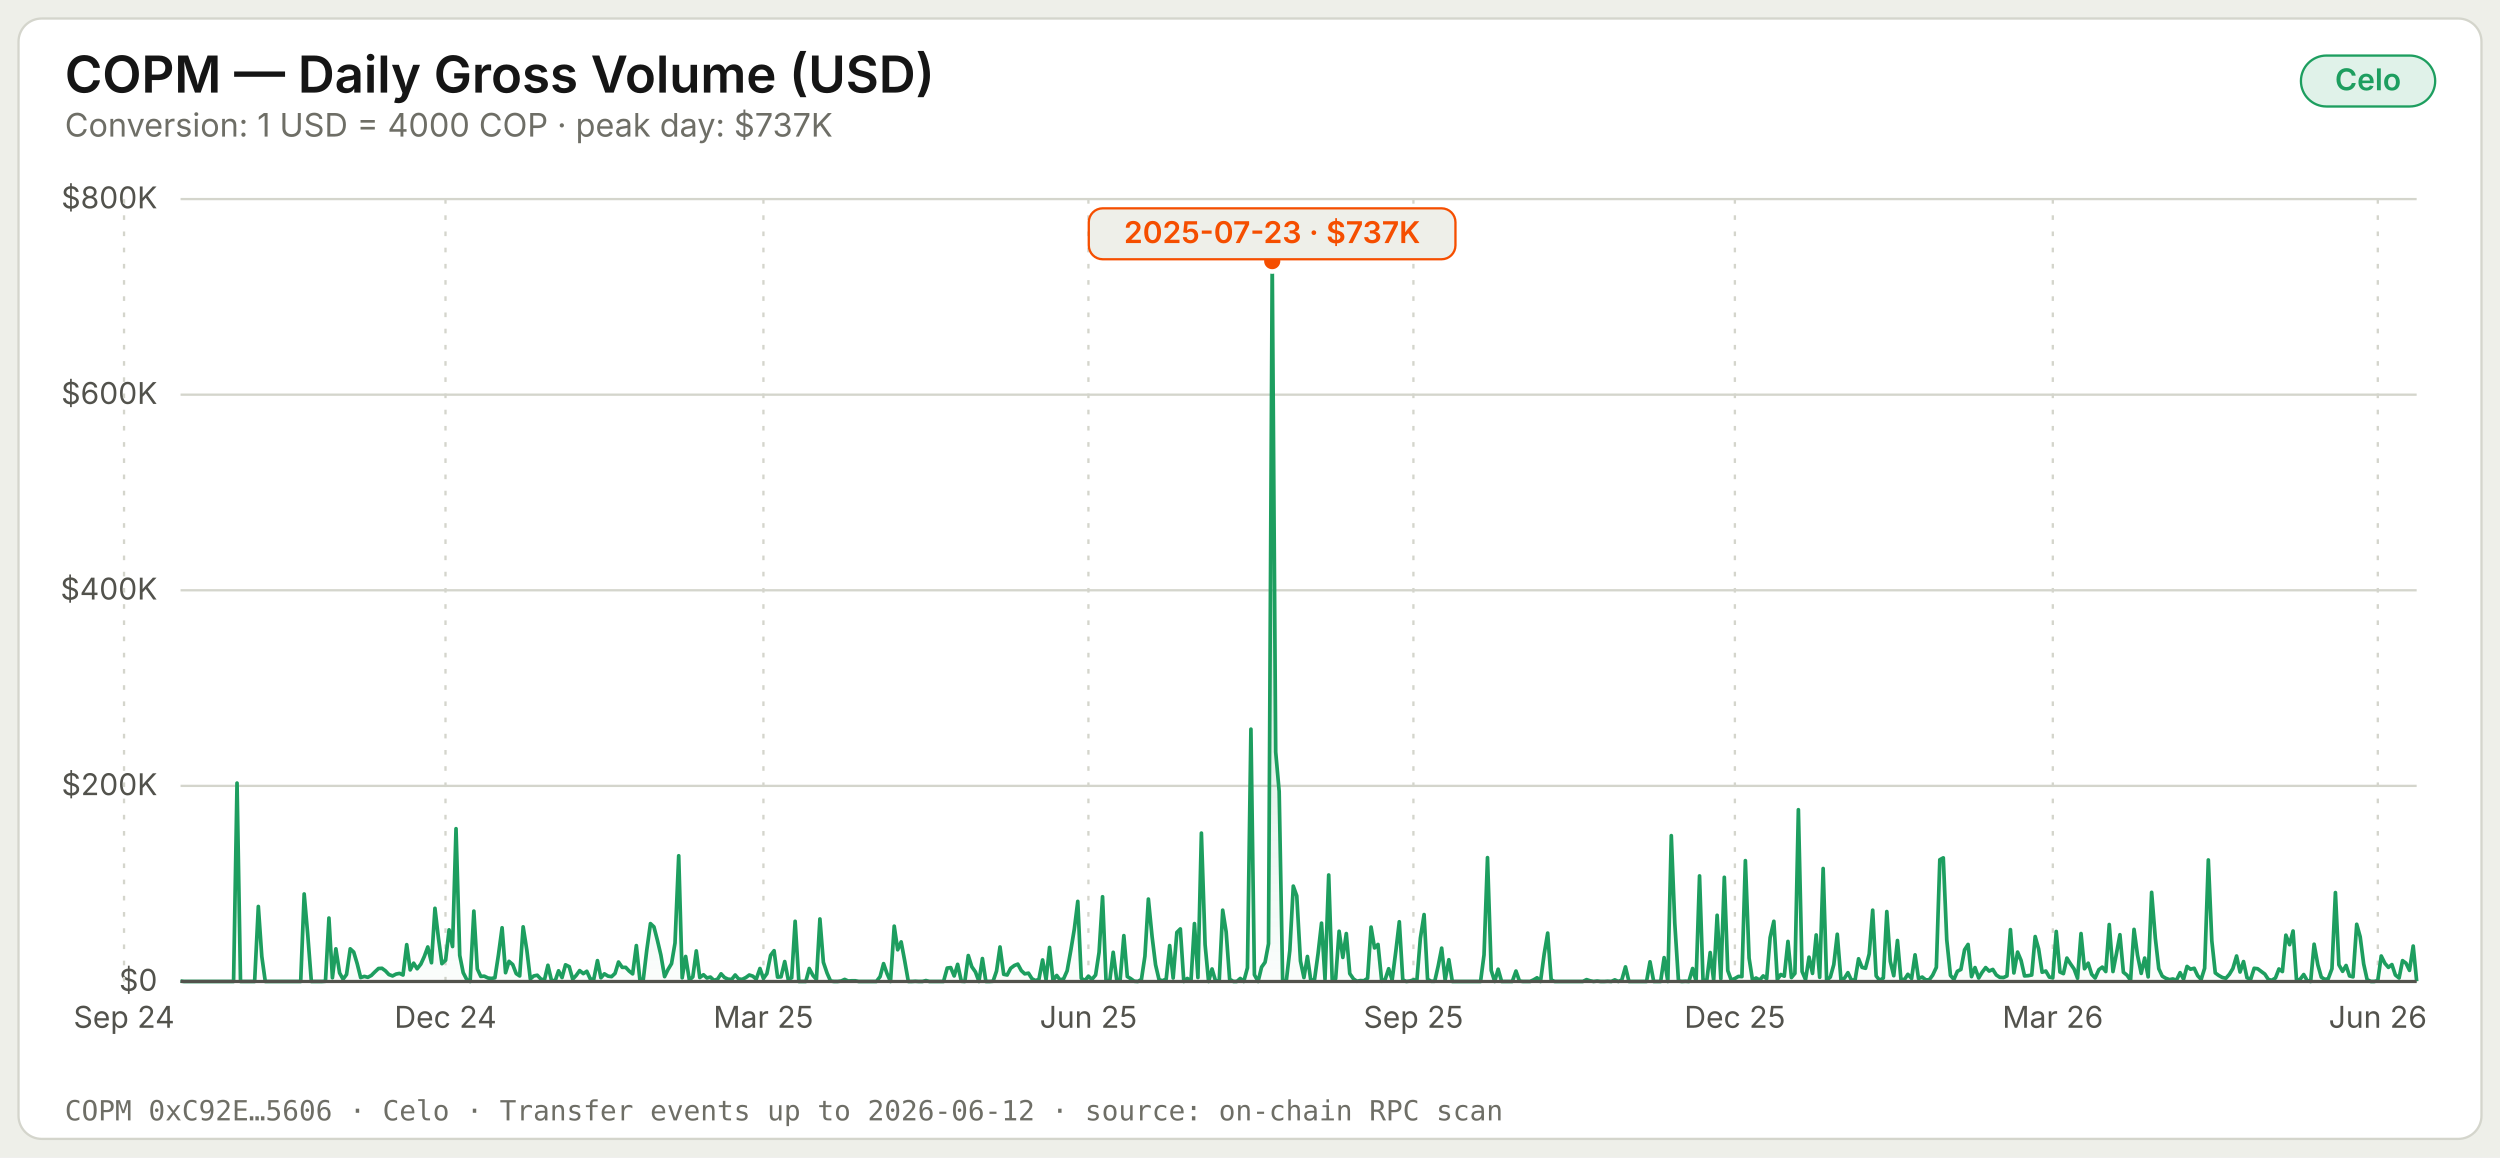
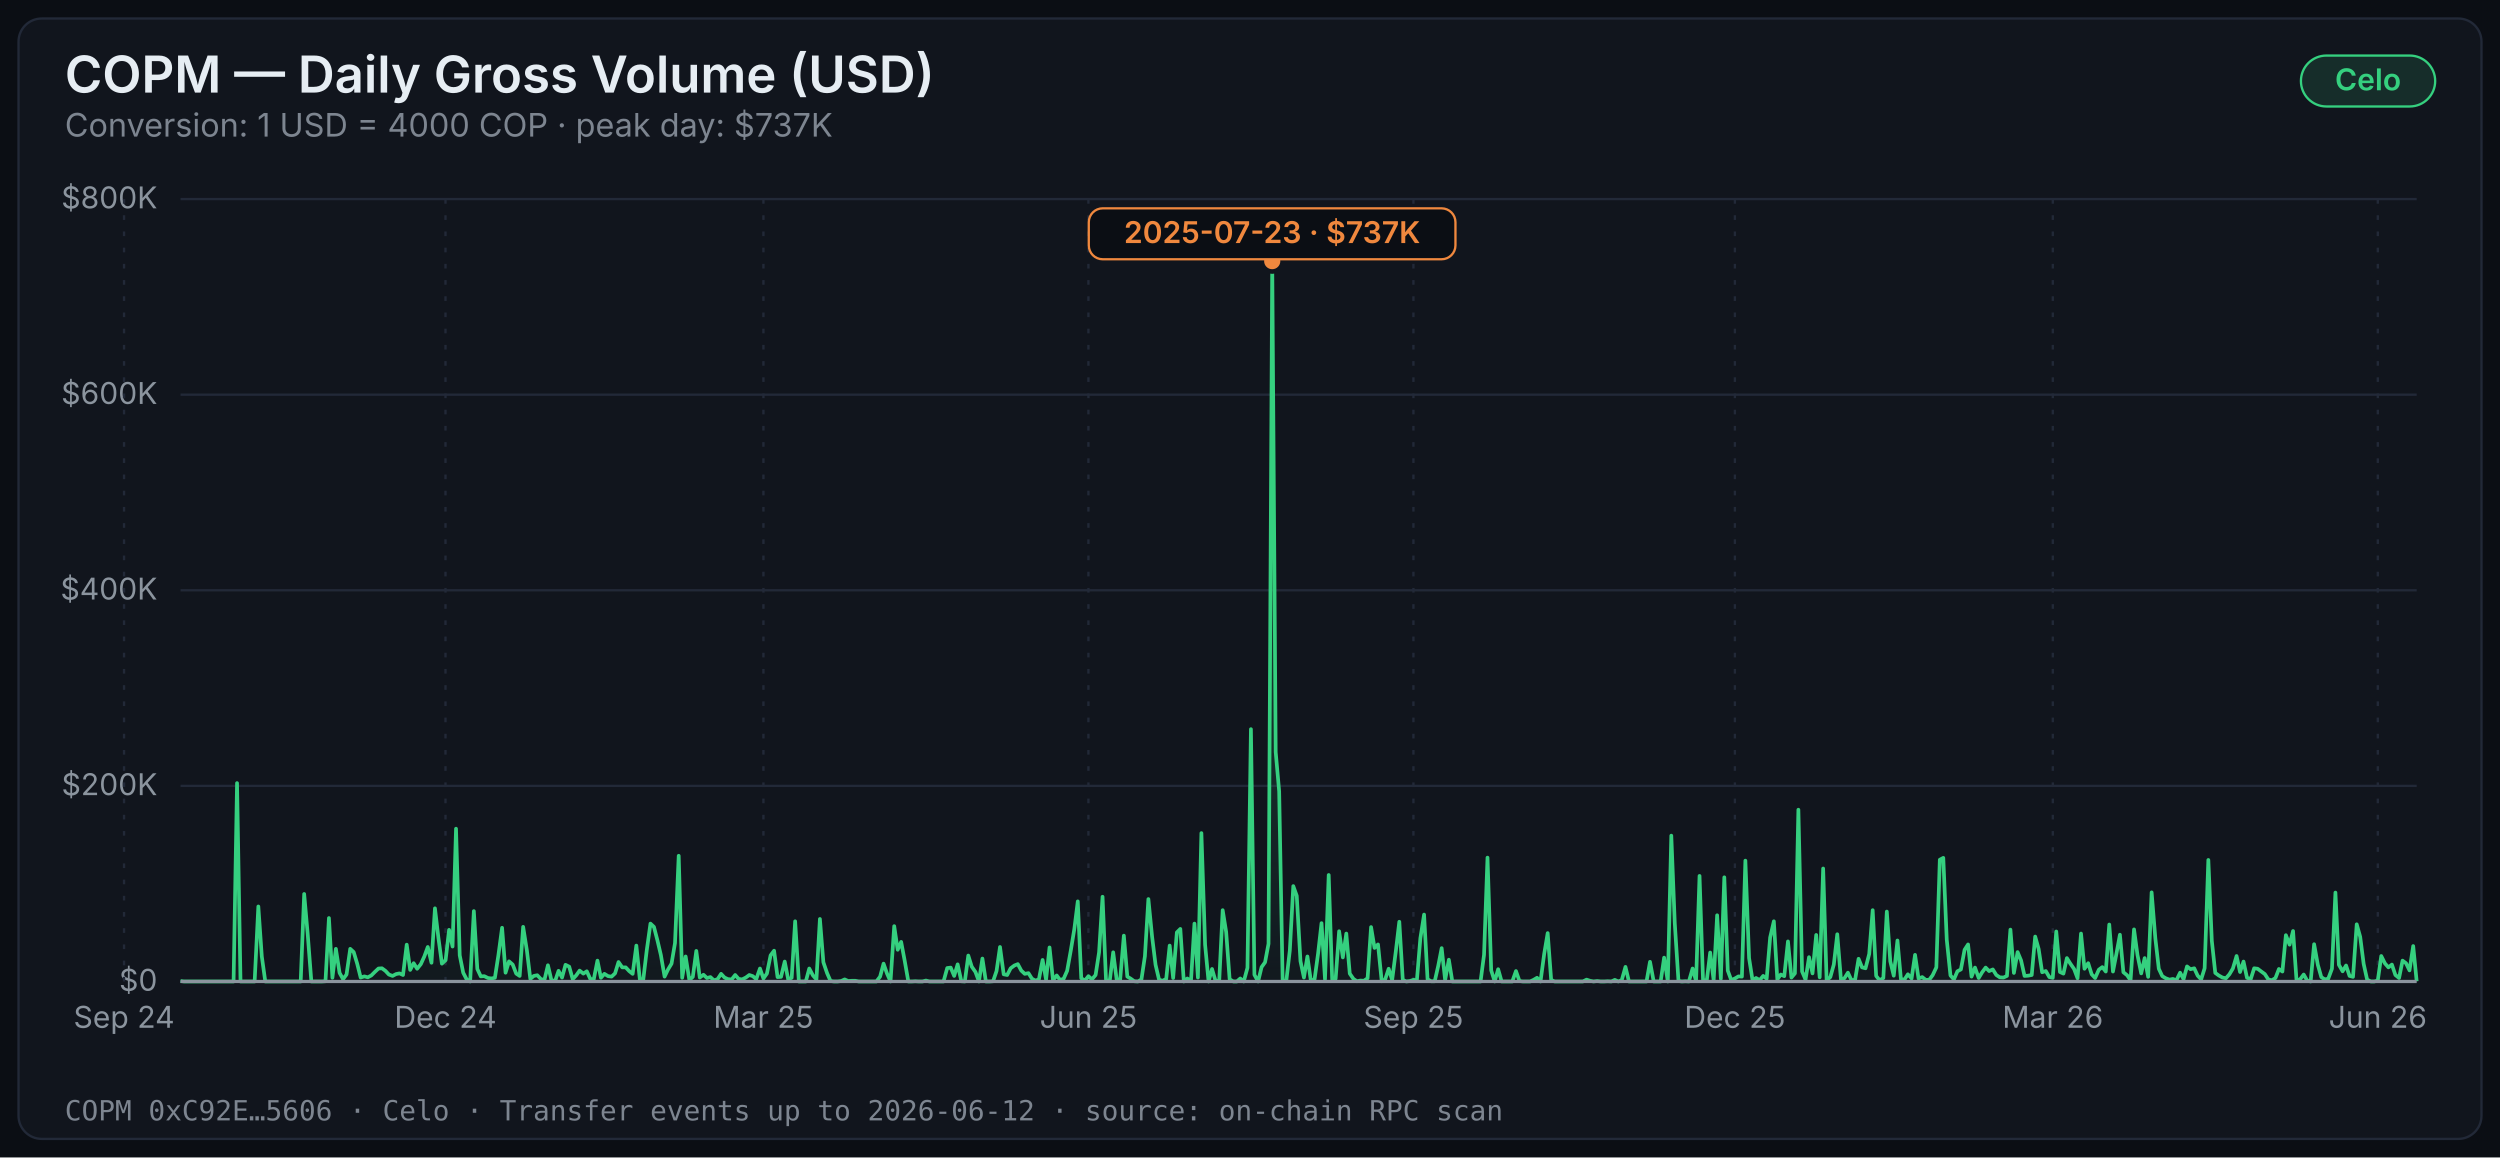
<svg xmlns="http://www.w3.org/2000/svg" width="1080" height="500" viewBox="0 0 1080 500" role="img" aria-label="COPM — Daily Gross Volume (USD)">
  <style>
-     .title { font: 600 22px -apple-system, 'Segoe UI', system-ui, sans-serif; fill: #151515; }
-     .subtitle { font: 400 14px -apple-system, 'Segoe UI', system-ui, sans-serif; fill: #6e6e66; }
-     .axis { font: 400 13px -apple-system, 'Segoe UI', system-ui, sans-serif; fill: #52524c; }
-     .label { font: 500 14px -apple-system, 'Segoe UI', system-ui, sans-serif; fill: #151515; }
+     .title { font: 600 22px -apple-system, 'Segoe UI', system-ui, sans-serif; fill: #e6edf3; }
+     .subtitle { font: 400 14px -apple-system, 'Segoe UI', system-ui, sans-serif; fill: #7d8590; }
+     .axis { font: 400 13px -apple-system, 'Segoe UI', system-ui, sans-serif; fill: #8b949e; }
+     .label { font: 500 14px -apple-system, 'Segoe UI', system-ui, sans-serif; fill: #e6edf3; }
    .annot { font: 600 13px -apple-system, 'Segoe UI', system-ui, sans-serif; }
    .badge { font: 600 13px -apple-system, 'Segoe UI', system-ui, sans-serif; }
-     .footer { font: 400 12px ui-monospace, 'SF Mono', Menlo, monospace; fill: #6e6e66; }
+     .footer { font: 400 12px ui-monospace, 'SF Mono', Menlo, monospace; fill: #7d8590; }
  </style>
  <defs>
    <linearGradient id="g1" x1="0" y1="0" x2="0" y2="1">
-       <stop offset="0%" stop-color="#1d9e5f" stop-opacity="0.35" />
-       <stop offset="100%" stop-color="#1d9e5f" stop-opacity="0.02" />
+       <stop offset="0%" stop-color="#35d07f" stop-opacity="0.35" />
+       <stop offset="100%" stop-color="#35d07f" stop-opacity="0.02" />
    </linearGradient>
  </defs>
-   <rect width="1080" height="500" fill="#eeefe9" />
-   <rect x="8" y="8" width="1064" height="484" rx="10" fill="#ffffff" stroke="#d4d5cc" stroke-width="1" />
+   <rect width="1080" height="500" fill="#0b0e14" />
+   <rect x="8" y="8" width="1064" height="484" rx="10" fill="#11151d" stroke="#222938" stroke-width="1" />
  <text x="28" y="40" class="title">COPM — Daily Gross Volume (USD)</text>
-   <rect x="994" y="24" width="58" height="22" rx="11" fill="#1d9e5f22" stroke="#1d9e5f" stroke-width="1" />
-   <text x="1023" y="39" class="badge" fill="#1d9e5f" text-anchor="middle">Celo</text>
+   <rect x="994" y="24" width="58" height="22" rx="11" fill="#35d07f22" stroke="#35d07f" stroke-width="1" />
+   <text x="1023" y="39" class="badge" fill="#35d07f" text-anchor="middle">Celo</text>
  <text x="28" y="59" class="subtitle">Conversion: 1 USD = 4000 COP · peak day: $737K</text>
-   <line x1="78" y1="424" x2="1044" y2="424" stroke="#d4d5cc" stroke-width="1" />
+   <line x1="78" y1="424" x2="1044" y2="424" stroke="#222938" stroke-width="1" />
  <text x="68" y="428" class="axis" text-anchor="end">$0</text>
-   <line x1="78" y1="339.5" x2="1044" y2="339.5" stroke="#d4d5cc" stroke-width="1" />
+   <line x1="78" y1="339.5" x2="1044" y2="339.5" stroke="#222938" stroke-width="1" />
  <text x="68" y="343.5" class="axis" text-anchor="end">$200K</text>
-   <line x1="78" y1="255" x2="1044" y2="255" stroke="#d4d5cc" stroke-width="1" />
+   <line x1="78" y1="255" x2="1044" y2="255" stroke="#222938" stroke-width="1" />
  <text x="68" y="259" class="axis" text-anchor="end">$400K</text>
-   <line x1="78" y1="170.5" x2="1044" y2="170.5" stroke="#d4d5cc" stroke-width="1" />
+   <line x1="78" y1="170.5" x2="1044" y2="170.5" stroke="#222938" stroke-width="1" />
  <text x="68" y="174.5" class="axis" text-anchor="end">$600K</text>
-   <line x1="78" y1="86" x2="1044" y2="86" stroke="#d4d5cc" stroke-width="1" />
+   <line x1="78" y1="86" x2="1044" y2="86" stroke="#222938" stroke-width="1" />
  <text x="68" y="90" class="axis" text-anchor="end">$800K</text>
-   <line x1="53.583" y1="86" x2="53.583" y2="424" stroke="#d4d5cc" stroke-width="1" stroke-dasharray="2,5" />
+   <line x1="53.583" y1="86" x2="53.583" y2="424" stroke="#222938" stroke-width="1" stroke-dasharray="2,5" />
  <text x="53.583" y="444" class="axis" text-anchor="middle">Sep 24</text>
-   <line x1="192.455" y1="86" x2="192.455" y2="424" stroke="#d4d5cc" stroke-width="1" stroke-dasharray="2,5" />
+   <line x1="192.455" y1="86" x2="192.455" y2="424" stroke="#222938" stroke-width="1" stroke-dasharray="2,5" />
  <text x="192.455" y="444" class="axis" text-anchor="middle">Dec 24</text>
-   <line x1="329.801" y1="86" x2="329.801" y2="424" stroke="#d4d5cc" stroke-width="1" stroke-dasharray="2,5" />
+   <line x1="329.801" y1="86" x2="329.801" y2="424" stroke="#222938" stroke-width="1" stroke-dasharray="2,5" />
  <text x="329.801" y="444" class="axis" text-anchor="middle">Mar 25</text>
-   <line x1="470.199" y1="86" x2="470.199" y2="424" stroke="#d4d5cc" stroke-width="1" stroke-dasharray="2,5" />
+   <line x1="470.199" y1="86" x2="470.199" y2="424" stroke="#222938" stroke-width="1" stroke-dasharray="2,5" />
  <text x="470.199" y="444" class="axis" text-anchor="middle">Jun 25</text>
-   <line x1="610.597" y1="86" x2="610.597" y2="424" stroke="#d4d5cc" stroke-width="1" stroke-dasharray="2,5" />
+   <line x1="610.597" y1="86" x2="610.597" y2="424" stroke="#222938" stroke-width="1" stroke-dasharray="2,5" />
  <text x="610.597" y="444" class="axis" text-anchor="middle">Sep 25</text>
-   <line x1="749.469" y1="86" x2="749.469" y2="424" stroke="#d4d5cc" stroke-width="1" stroke-dasharray="2,5" />
+   <line x1="749.469" y1="86" x2="749.469" y2="424" stroke="#222938" stroke-width="1" stroke-dasharray="2,5" />
  <text x="749.469" y="444" class="axis" text-anchor="middle">Dec 25</text>
-   <line x1="886.815" y1="86" x2="886.815" y2="424" stroke="#d4d5cc" stroke-width="1" stroke-dasharray="2,5" />
+   <line x1="886.815" y1="86" x2="886.815" y2="424" stroke="#222938" stroke-width="1" stroke-dasharray="2,5" />
  <text x="886.815" y="444" class="axis" text-anchor="middle">Mar 26</text>
-   <line x1="1027.213" y1="86" x2="1027.213" y2="424" stroke="#d4d5cc" stroke-width="1" stroke-dasharray="2,5" />
+   <line x1="1027.213" y1="86" x2="1027.213" y2="424" stroke="#222938" stroke-width="1" stroke-dasharray="2,5" />
  <text x="1027.213" y="444" class="axis" text-anchor="middle">Jun 26</text>
  <path d="M 78 424 L 78.0 423.8 L 79.5 424.0 L 81.1 424.0 L 82.6 424.0 L 84.1 424.0 L 85.6 424.0 L 87.2 424.0 L 88.7 424.0 L 90.2 424.0 L 91.7 424.0 L 93.3 424.0 L 94.8 424.0 L 96.3 424.0 L 97.8 424.0 L 99.4 424.0 L 100.9 424.0 L 102.4 338.3 L 103.9 424.0 L 105.5 424.0 L 107.0 424.0 L 108.5 424.0 L 110.0 424.0 L 111.6 391.6 L 113.1 413.2 L 114.6 424.0 L 116.2 424.0 L 117.7 424.0 L 119.2 424.0 L 120.7 424.0 L 122.3 424.0 L 123.8 424.0 L 125.3 424.0 L 126.8 424.0 L 128.4 424.0 L 129.9 424.0 L 131.4 386.2 L 132.9 403.2 L 134.5 424.0 L 136.0 424.0 L 137.5 424.0 L 139.0 424.0 L 140.6 423.9 L 142.1 396.6 L 143.6 422.4 L 145.1 409.9 L 146.7 420.3 L 148.2 423.0 L 149.7 421.0 L 151.3 409.9 L 152.8 411.3 L 154.3 416.3 L 155.8 422.3 L 157.4 421.8 L 158.9 422.2 L 160.4 421.4 L 161.9 419.9 L 163.5 418.4 L 165.0 418.3 L 166.5 419.4 L 168.0 421.0 L 169.6 421.6 L 171.1 420.8 L 172.6 420.5 L 174.1 421.2 L 175.7 408.1 L 177.2 419.0 L 178.7 416.1 L 180.2 418.5 L 181.8 416.5 L 183.3 413.2 L 184.8 409.1 L 186.4 415.9 L 187.9 392.4 L 189.4 405.2 L 190.9 416.3 L 192.5 414.8 L 194.0 401.7 L 195.5 408.9 L 197.0 358.0 L 198.6 412.7 L 200.1 420.2 L 201.6 423.1 L 203.1 424.0 L 204.7 393.6 L 206.2 418.6 L 207.7 421.8 L 209.2 421.7 L 210.8 422.5 L 212.3 422.7 L 213.8 422.4 L 215.3 412.7 L 216.9 400.8 L 218.4 420.2 L 219.9 415.3 L 221.5 416.7 L 223.0 420.6 L 224.5 421.6 L 226.0 400.4 L 227.6 410.5 L 229.1 422.9 L 230.6 421.6 L 232.1 421.3 L 233.7 423.0 L 235.2 423.3 L 236.7 417.0 L 238.2 423.4 L 239.8 423.8 L 241.3 419.4 L 242.8 422.3 L 244.3 416.8 L 245.9 417.6 L 247.4 423.0 L 248.9 421.4 L 250.4 419.3 L 252.0 420.6 L 253.5 419.6 L 255.0 422.9 L 256.5 423.1 L 258.1 415.0 L 259.6 422.4 L 261.1 420.7 L 262.7 421.7 L 264.2 421.9 L 265.7 420.5 L 267.2 415.6 L 268.8 417.9 L 270.3 417.9 L 271.8 419.5 L 273.3 420.7 L 274.9 408.5 L 276.4 423.0 L 277.9 423.1 L 279.4 410.5 L 281.0 399.0 L 282.5 400.4 L 284.0 406.2 L 285.5 412.6 L 287.1 421.9 L 288.6 418.8 L 290.1 416.3 L 291.6 407.4 L 293.2 369.7 L 294.7 422.4 L 296.2 413.2 L 297.8 423.4 L 299.3 422.0 L 300.8 410.8 L 302.3 422.3 L 303.9 421.1 L 305.4 422.5 L 306.9 422.1 L 308.4 423.5 L 310.0 423.0 L 311.5 420.7 L 313.0 422.3 L 314.5 423.0 L 316.1 423.1 L 317.6 421.2 L 319.1 422.9 L 320.6 423.1 L 322.2 422.3 L 323.7 421.2 L 325.2 421.7 L 326.7 423.0 L 328.3 418.4 L 329.8 422.7 L 331.3 420.6 L 332.9 412.7 L 334.4 410.7 L 335.9 422.1 L 337.4 422.0 L 339.0 415.4 L 340.5 423.1 L 342.0 422.4 L 343.5 398.0 L 345.1 424.0 L 346.6 424.0 L 348.1 424.0 L 349.6 418.4 L 351.2 421.4 L 352.7 423.1 L 354.2 397.0 L 355.7 415.7 L 357.3 420.4 L 358.8 423.8 L 360.3 424.0 L 361.8 424.0 L 363.4 423.8 L 364.9 423.1 L 366.4 423.8 L 368.0 423.7 L 369.5 423.7 L 371.0 424.0 L 372.5 424.0 L 374.1 424.0 L 375.6 424.0 L 377.1 424.0 L 378.6 424.0 L 380.2 421.9 L 381.7 416.3 L 383.2 420.6 L 384.7 424.0 L 386.3 400.1 L 387.8 410.3 L 389.3 406.9 L 390.8 414.9 L 392.4 424.0 L 393.9 424.0 L 395.4 423.9 L 396.9 424.0 L 398.5 424.0 L 400.0 423.6 L 401.5 424.0 L 403.1 424.0 L 404.6 424.0 L 406.1 424.0 L 407.6 424.0 L 409.2 418.2 L 410.7 418.0 L 412.2 421.6 L 413.7 416.6 L 415.3 423.9 L 416.8 424.0 L 418.3 412.8 L 419.8 417.6 L 421.4 419.9 L 422.9 424.0 L 424.4 414.1 L 425.9 424.0 L 427.5 424.0 L 429.0 423.9 L 430.5 419.5 L 432.0 409.1 L 433.6 420.9 L 435.1 421.2 L 436.6 418.3 L 438.2 417.1 L 439.7 416.5 L 441.2 419.3 L 442.7 420.7 L 444.3 420.4 L 445.8 422.8 L 447.3 423.6 L 448.8 423.1 L 450.4 414.7 L 451.9 423.2 L 453.4 409.3 L 454.9 423.5 L 456.5 421.4 L 458.0 423.4 L 459.5 422.8 L 461.0 419.4 L 462.6 410.5 L 464.1 401.4 L 465.6 389.4 L 467.1 422.6 L 468.7 423.6 L 470.2 421.7 L 471.7 423.1 L 473.3 421.2 L 474.8 411.4 L 476.3 387.4 L 477.8 423.5 L 479.4 423.8 L 480.9 411.4 L 482.4 423.2 L 483.9 423.3 L 485.5 404.2 L 487.0 421.9 L 488.5 422.8 L 490.0 423.9 L 491.6 424.0 L 493.1 423.1 L 494.6 413.1 L 496.1 388.4 L 497.7 404.6 L 499.2 416.8 L 500.7 423.2 L 502.2 423.7 L 503.8 422.9 L 505.3 408.5 L 506.8 422.5 L 508.4 402.8 L 509.9 401.3 L 511.4 424.0 L 512.9 422.7 L 514.5 423.8 L 516.0 399.0 L 517.5 422.3 L 519.0 359.9 L 520.6 408.1 L 522.1 424.0 L 523.6 418.6 L 525.1 423.7 L 526.7 423.8 L 528.2 393.2 L 529.7 402.6 L 531.2 423.0 L 532.8 424.0 L 534.3 424.0 L 535.8 422.7 L 537.3 424.0 L 538.9 418.1 L 540.4 315.0 L 541.9 421.1 L 543.5 424.0 L 545.0 417.8 L 546.5 415.7 L 548.0 407.7 L 549.6 112.8 L 551.1 324.9 L 552.6 341.9 L 554.1 423.8 L 555.7 423.6 L 557.2 410.6 L 558.7 382.8 L 560.2 387.0 L 561.8 415.2 L 563.3 422.3 L 564.8 413.2 L 566.3 423.8 L 567.9 423.0 L 569.4 412.0 L 570.9 398.8 L 572.4 423.0 L 574.0 378.0 L 575.5 423.1 L 577.0 422.8 L 578.5 402.3 L 580.1 413.6 L 581.6 403.3 L 583.1 420.6 L 584.7 422.9 L 586.2 423.9 L 587.7 423.6 L 589.2 423.7 L 590.8 422.6 L 592.3 400.5 L 593.8 409.5 L 595.3 408.0 L 596.9 423.9 L 598.4 423.1 L 599.9 418.5 L 601.4 423.4 L 603.0 410.9 L 604.5 398.2 L 606.0 423.3 L 607.5 424.0 L 609.1 423.8 L 610.6 423.3 L 612.1 423.4 L 613.6 405.3 L 615.2 395.1 L 616.7 423.0 L 618.2 423.9 L 619.8 423.9 L 621.3 417.3 L 622.8 409.6 L 624.3 423.4 L 625.9 414.6 L 627.4 424.0 L 628.9 424.0 L 630.4 424.0 L 632.0 424.0 L 633.5 424.0 L 635.0 424.0 L 636.5 424.0 L 638.1 424.0 L 639.6 424.0 L 641.1 412.5 L 642.6 370.5 L 644.2 419.2 L 645.7 424.0 L 647.2 418.7 L 648.7 424.0 L 650.3 424.0 L 651.8 424.0 L 653.3 424.0 L 654.9 419.5 L 656.4 423.8 L 657.9 424.0 L 659.4 424.0 L 661.0 424.0 L 662.5 423.3 L 664.0 422.4 L 665.5 424.0 L 667.1 412.0 L 668.6 403.1 L 670.1 423.3 L 671.6 424.0 L 673.2 424.0 L 674.7 424.0 L 676.2 424.0 L 677.7 424.0 L 679.3 424.0 L 680.8 424.0 L 682.3 424.0 L 683.8 424.0 L 685.4 423.2 L 686.9 423.7 L 688.4 424.0 L 690.0 423.8 L 691.5 424.0 L 693.0 424.0 L 694.5 423.9 L 696.1 424.0 L 697.6 423.3 L 699.1 424.0 L 700.6 423.4 L 702.2 417.7 L 703.7 424.0 L 705.2 424.0 L 706.7 424.0 L 708.3 424.0 L 709.8 424.0 L 711.3 424.0 L 712.8 415.5 L 714.4 424.0 L 715.9 424.0 L 717.4 424.0 L 718.9 413.7 L 720.5 424.0 L 722.0 361.0 L 723.5 398.8 L 725.1 423.8 L 726.6 424.0 L 728.1 423.9 L 729.6 424.0 L 731.2 418.4 L 732.7 423.8 L 734.2 378.4 L 735.7 423.2 L 737.3 423.8 L 738.8 411.5 L 740.3 423.5 L 741.8 395.4 L 743.4 422.8 L 744.9 379.0 L 746.4 419.3 L 747.9 423.4 L 749.5 422.7 L 751.0 421.8 L 752.5 421.9 L 754.0 371.8 L 755.6 413.9 L 757.1 423.5 L 758.6 422.5 L 760.2 423.4 L 761.7 421.6 L 763.2 422.8 L 764.7 405.0 L 766.3 398.0 L 767.8 423.1 L 769.3 421.0 L 770.8 421.7 L 772.4 406.7 L 773.9 422.3 L 775.4 420.5 L 776.9 349.8 L 778.5 419.7 L 780.0 423.2 L 781.5 413.5 L 783.0 420.5 L 784.6 403.9 L 786.1 422.2 L 787.6 375.2 L 789.1 423.5 L 790.7 422.1 L 792.2 416.7 L 793.7 403.6 L 795.3 423.3 L 796.8 422.6 L 798.3 420.2 L 799.8 423.4 L 801.4 423.3 L 802.9 414.2 L 804.4 417.9 L 805.9 418.3 L 807.5 412.1 L 809.0 393.2 L 810.5 421.6 L 812.0 423.5 L 813.6 422.5 L 815.1 393.8 L 816.6 415.3 L 818.1 421.5 L 819.7 406.3 L 821.2 423.0 L 822.7 423.2 L 824.2 420.9 L 825.8 422.7 L 827.3 412.5 L 828.8 422.7 L 830.4 422.1 L 831.9 423.3 L 833.4 423.3 L 834.9 421.3 L 836.5 417.9 L 838.0 371.4 L 839.5 370.6 L 841.0 406.0 L 842.6 421.4 L 844.1 423.1 L 845.6 419.6 L 847.1 418.8 L 848.7 410.3 L 850.2 408.0 L 851.7 421.9 L 853.2 418.0 L 854.8 422.5 L 856.3 420.0 L 857.8 418.0 L 859.3 419.5 L 860.9 418.8 L 862.4 421.2 L 863.9 422.2 L 865.5 422.3 L 867.0 421.6 L 868.5 401.6 L 870.0 420.3 L 871.6 411.3 L 873.1 414.9 L 874.6 421.6 L 876.1 421.5 L 877.7 421.2 L 879.2 404.6 L 880.7 410.0 L 882.2 420.0 L 883.8 419.5 L 885.3 422.1 L 886.8 422.4 L 888.3 402.4 L 889.9 419.9 L 891.4 420.6 L 892.9 413.9 L 894.4 416.3 L 896.0 418.6 L 897.5 422.6 L 899.0 403.3 L 900.5 418.5 L 902.1 416.1 L 903.6 420.9 L 905.1 422.5 L 906.7 418.9 L 908.2 417.8 L 909.7 419.7 L 911.2 399.4 L 912.8 419.7 L 914.3 412.0 L 915.8 403.8 L 917.3 420.0 L 918.9 421.3 L 920.4 423.5 L 921.9 401.5 L 923.4 412.6 L 925.0 420.5 L 926.5 413.9 L 928.0 422.0 L 929.5 385.5 L 931.1 405.3 L 932.6 418.5 L 934.1 421.7 L 935.6 422.6 L 937.2 423.2 L 938.7 422.9 L 940.2 423.5 L 941.8 420.2 L 943.3 423.0 L 944.8 417.5 L 946.3 418.7 L 947.9 418.3 L 949.4 421.5 L 950.9 423.1 L 952.4 418.3 L 954.0 371.5 L 955.5 406.4 L 957.0 420.3 L 958.5 421.4 L 960.1 422.3 L 961.6 422.6 L 963.1 420.9 L 964.6 418.4 L 966.2 413.0 L 967.7 419.9 L 969.2 415.4 L 970.7 422.4 L 972.3 423.0 L 973.8 418.3 L 975.3 418.5 L 976.9 419.7 L 978.4 420.8 L 979.9 423.1 L 981.4 423.5 L 983.0 422.5 L 984.5 418.6 L 986.0 419.7 L 987.5 404.0 L 989.1 408.1 L 990.6 402.2 L 992.1 423.5 L 993.6 423.1 L 995.2 421.0 L 996.7 423.6 L 998.2 424.0 L 999.7 407.9 L 1001.3 416.8 L 1002.8 422.1 L 1004.3 423.1 L 1005.8 422.8 L 1007.4 418.5 L 1008.9 385.6 L 1010.4 416.8 L 1012.0 419.6 L 1013.5 417.1 L 1015.0 421.6 L 1016.5 422.0 L 1018.1 399.3 L 1019.6 404.7 L 1021.1 416.4 L 1022.6 423.2 L 1024.2 424.0 L 1025.7 424.0 L 1027.2 423.6 L 1028.7 413.0 L 1030.3 416.2 L 1031.8 417.9 L 1033.3 416.7 L 1034.8 421.2 L 1036.4 422.5 L 1037.9 415.0 L 1039.4 416.1 L 1040.9 419.2 L 1042.5 408.7 L 1044.0 423.9 L 1044 424 Z" fill="url(#g1)" />
-   <path d="M 78.0 423.8 L 79.5 424.0 L 81.1 424.0 L 82.6 424.0 L 84.1 424.0 L 85.6 424.0 L 87.2 424.0 L 88.7 424.0 L 90.2 424.0 L 91.7 424.0 L 93.3 424.0 L 94.8 424.0 L 96.3 424.0 L 97.8 424.0 L 99.4 424.0 L 100.9 424.0 L 102.4 338.3 L 103.9 424.0 L 105.5 424.0 L 107.0 424.0 L 108.5 424.0 L 110.0 424.0 L 111.6 391.6 L 113.1 413.2 L 114.6 424.0 L 116.2 424.0 L 117.7 424.0 L 119.2 424.0 L 120.7 424.0 L 122.3 424.0 L 123.8 424.0 L 125.3 424.0 L 126.8 424.0 L 128.4 424.0 L 129.9 424.0 L 131.4 386.2 L 132.9 403.2 L 134.5 424.0 L 136.0 424.0 L 137.5 424.0 L 139.0 424.0 L 140.6 423.9 L 142.1 396.6 L 143.6 422.4 L 145.1 409.9 L 146.7 420.3 L 148.2 423.0 L 149.7 421.0 L 151.3 409.9 L 152.8 411.3 L 154.3 416.3 L 155.8 422.3 L 157.4 421.8 L 158.9 422.2 L 160.4 421.4 L 161.9 419.9 L 163.5 418.4 L 165.0 418.3 L 166.5 419.4 L 168.0 421.0 L 169.6 421.6 L 171.1 420.8 L 172.6 420.5 L 174.1 421.2 L 175.7 408.1 L 177.2 419.0 L 178.7 416.1 L 180.2 418.5 L 181.8 416.5 L 183.3 413.2 L 184.8 409.1 L 186.4 415.9 L 187.9 392.4 L 189.4 405.2 L 190.9 416.3 L 192.5 414.8 L 194.0 401.7 L 195.5 408.9 L 197.0 358.0 L 198.6 412.7 L 200.1 420.2 L 201.6 423.1 L 203.1 424.0 L 204.7 393.6 L 206.2 418.6 L 207.7 421.8 L 209.2 421.7 L 210.8 422.5 L 212.3 422.7 L 213.8 422.4 L 215.3 412.7 L 216.9 400.8 L 218.4 420.2 L 219.9 415.3 L 221.5 416.7 L 223.0 420.6 L 224.5 421.6 L 226.0 400.4 L 227.6 410.5 L 229.1 422.9 L 230.6 421.6 L 232.1 421.3 L 233.7 423.0 L 235.2 423.3 L 236.7 417.0 L 238.2 423.4 L 239.8 423.8 L 241.3 419.4 L 242.8 422.3 L 244.3 416.8 L 245.9 417.6 L 247.4 423.0 L 248.9 421.4 L 250.4 419.3 L 252.0 420.6 L 253.5 419.6 L 255.0 422.9 L 256.5 423.1 L 258.1 415.0 L 259.6 422.4 L 261.1 420.7 L 262.7 421.7 L 264.2 421.9 L 265.7 420.5 L 267.2 415.6 L 268.8 417.9 L 270.3 417.9 L 271.8 419.5 L 273.3 420.7 L 274.9 408.5 L 276.4 423.0 L 277.9 423.1 L 279.4 410.5 L 281.0 399.0 L 282.5 400.4 L 284.0 406.2 L 285.5 412.6 L 287.1 421.9 L 288.6 418.8 L 290.1 416.3 L 291.6 407.4 L 293.2 369.7 L 294.7 422.4 L 296.2 413.2 L 297.8 423.4 L 299.3 422.0 L 300.8 410.8 L 302.3 422.3 L 303.9 421.1 L 305.4 422.5 L 306.9 422.1 L 308.4 423.5 L 310.0 423.0 L 311.5 420.7 L 313.0 422.3 L 314.5 423.0 L 316.1 423.1 L 317.6 421.2 L 319.1 422.9 L 320.6 423.1 L 322.2 422.3 L 323.7 421.2 L 325.2 421.7 L 326.7 423.0 L 328.3 418.4 L 329.8 422.7 L 331.3 420.6 L 332.9 412.7 L 334.4 410.7 L 335.9 422.1 L 337.4 422.0 L 339.0 415.4 L 340.5 423.1 L 342.0 422.4 L 343.5 398.0 L 345.1 424.0 L 346.6 424.0 L 348.1 424.0 L 349.6 418.4 L 351.2 421.4 L 352.7 423.1 L 354.2 397.0 L 355.7 415.7 L 357.3 420.4 L 358.8 423.8 L 360.3 424.0 L 361.8 424.0 L 363.4 423.8 L 364.9 423.1 L 366.4 423.8 L 368.0 423.7 L 369.5 423.7 L 371.0 424.0 L 372.5 424.0 L 374.1 424.0 L 375.6 424.0 L 377.1 424.0 L 378.6 424.0 L 380.2 421.9 L 381.7 416.3 L 383.2 420.6 L 384.7 424.0 L 386.3 400.1 L 387.8 410.3 L 389.3 406.9 L 390.8 414.9 L 392.4 424.0 L 393.9 424.0 L 395.4 423.9 L 396.9 424.0 L 398.5 424.0 L 400.0 423.6 L 401.5 424.0 L 403.1 424.0 L 404.6 424.0 L 406.1 424.0 L 407.6 424.0 L 409.2 418.2 L 410.7 418.0 L 412.2 421.6 L 413.7 416.6 L 415.3 423.9 L 416.8 424.0 L 418.3 412.8 L 419.8 417.6 L 421.4 419.9 L 422.9 424.0 L 424.4 414.1 L 425.9 424.0 L 427.5 424.0 L 429.0 423.9 L 430.5 419.5 L 432.0 409.1 L 433.6 420.9 L 435.1 421.2 L 436.6 418.3 L 438.2 417.1 L 439.7 416.5 L 441.2 419.3 L 442.7 420.7 L 444.3 420.4 L 445.8 422.8 L 447.3 423.6 L 448.8 423.1 L 450.4 414.7 L 451.9 423.2 L 453.4 409.3 L 454.9 423.5 L 456.5 421.4 L 458.0 423.4 L 459.5 422.8 L 461.0 419.4 L 462.6 410.5 L 464.1 401.4 L 465.6 389.4 L 467.1 422.6 L 468.7 423.6 L 470.2 421.7 L 471.7 423.1 L 473.3 421.2 L 474.8 411.4 L 476.3 387.4 L 477.8 423.5 L 479.4 423.8 L 480.9 411.4 L 482.4 423.2 L 483.9 423.3 L 485.5 404.2 L 487.0 421.9 L 488.5 422.8 L 490.0 423.9 L 491.6 424.0 L 493.1 423.1 L 494.6 413.1 L 496.1 388.4 L 497.7 404.6 L 499.2 416.8 L 500.7 423.2 L 502.2 423.7 L 503.8 422.9 L 505.3 408.5 L 506.8 422.5 L 508.4 402.8 L 509.9 401.3 L 511.4 424.0 L 512.9 422.7 L 514.5 423.8 L 516.0 399.0 L 517.5 422.3 L 519.0 359.9 L 520.6 408.1 L 522.1 424.0 L 523.6 418.6 L 525.1 423.7 L 526.7 423.8 L 528.2 393.2 L 529.7 402.6 L 531.2 423.0 L 532.8 424.0 L 534.3 424.0 L 535.8 422.7 L 537.3 424.0 L 538.9 418.1 L 540.4 315.0 L 541.9 421.1 L 543.5 424.0 L 545.0 417.8 L 546.5 415.7 L 548.0 407.7 L 549.6 112.8 L 551.1 324.9 L 552.6 341.9 L 554.1 423.8 L 555.7 423.6 L 557.2 410.6 L 558.7 382.8 L 560.2 387.0 L 561.8 415.2 L 563.3 422.3 L 564.8 413.2 L 566.3 423.8 L 567.9 423.0 L 569.4 412.0 L 570.9 398.8 L 572.4 423.0 L 574.0 378.0 L 575.5 423.1 L 577.0 422.8 L 578.5 402.3 L 580.1 413.6 L 581.6 403.3 L 583.1 420.6 L 584.7 422.9 L 586.2 423.9 L 587.7 423.6 L 589.2 423.7 L 590.8 422.6 L 592.3 400.5 L 593.8 409.5 L 595.3 408.0 L 596.9 423.9 L 598.4 423.1 L 599.9 418.5 L 601.4 423.4 L 603.0 410.9 L 604.5 398.2 L 606.0 423.3 L 607.5 424.0 L 609.1 423.8 L 610.6 423.3 L 612.1 423.4 L 613.6 405.3 L 615.2 395.1 L 616.7 423.0 L 618.2 423.9 L 619.8 423.9 L 621.3 417.3 L 622.8 409.6 L 624.3 423.4 L 625.9 414.6 L 627.4 424.0 L 628.9 424.0 L 630.4 424.0 L 632.0 424.0 L 633.5 424.0 L 635.0 424.0 L 636.5 424.0 L 638.1 424.0 L 639.6 424.0 L 641.1 412.5 L 642.6 370.5 L 644.2 419.2 L 645.7 424.0 L 647.2 418.7 L 648.7 424.0 L 650.3 424.0 L 651.8 424.0 L 653.3 424.0 L 654.9 419.5 L 656.4 423.8 L 657.9 424.0 L 659.4 424.0 L 661.0 424.0 L 662.5 423.3 L 664.0 422.4 L 665.5 424.0 L 667.1 412.0 L 668.6 403.1 L 670.1 423.3 L 671.6 424.0 L 673.2 424.0 L 674.7 424.0 L 676.2 424.0 L 677.7 424.0 L 679.3 424.0 L 680.8 424.0 L 682.3 424.0 L 683.8 424.0 L 685.4 423.2 L 686.9 423.7 L 688.4 424.0 L 690.0 423.8 L 691.5 424.0 L 693.0 424.0 L 694.5 423.9 L 696.1 424.0 L 697.6 423.3 L 699.1 424.0 L 700.6 423.4 L 702.2 417.7 L 703.7 424.0 L 705.2 424.0 L 706.7 424.0 L 708.3 424.0 L 709.8 424.0 L 711.3 424.0 L 712.8 415.5 L 714.4 424.0 L 715.9 424.0 L 717.4 424.0 L 718.9 413.7 L 720.5 424.0 L 722.0 361.0 L 723.5 398.8 L 725.1 423.8 L 726.6 424.0 L 728.1 423.9 L 729.6 424.0 L 731.2 418.4 L 732.7 423.8 L 734.2 378.4 L 735.7 423.2 L 737.3 423.8 L 738.8 411.5 L 740.3 423.5 L 741.8 395.4 L 743.4 422.8 L 744.9 379.0 L 746.4 419.3 L 747.9 423.4 L 749.5 422.7 L 751.0 421.8 L 752.5 421.9 L 754.0 371.8 L 755.6 413.9 L 757.1 423.5 L 758.6 422.5 L 760.2 423.4 L 761.7 421.6 L 763.2 422.8 L 764.7 405.0 L 766.3 398.0 L 767.8 423.1 L 769.3 421.0 L 770.8 421.7 L 772.4 406.7 L 773.9 422.3 L 775.4 420.5 L 776.9 349.8 L 778.5 419.7 L 780.0 423.2 L 781.5 413.5 L 783.0 420.5 L 784.6 403.9 L 786.1 422.2 L 787.6 375.2 L 789.1 423.5 L 790.7 422.1 L 792.2 416.7 L 793.7 403.6 L 795.3 423.3 L 796.8 422.6 L 798.3 420.2 L 799.8 423.4 L 801.4 423.3 L 802.9 414.2 L 804.4 417.9 L 805.9 418.3 L 807.5 412.1 L 809.0 393.2 L 810.5 421.6 L 812.0 423.5 L 813.6 422.5 L 815.1 393.8 L 816.6 415.3 L 818.1 421.5 L 819.7 406.3 L 821.2 423.0 L 822.7 423.2 L 824.2 420.9 L 825.8 422.7 L 827.3 412.5 L 828.8 422.7 L 830.4 422.1 L 831.9 423.3 L 833.4 423.3 L 834.9 421.3 L 836.5 417.9 L 838.0 371.4 L 839.5 370.6 L 841.0 406.0 L 842.6 421.4 L 844.1 423.1 L 845.6 419.6 L 847.1 418.8 L 848.7 410.3 L 850.2 408.0 L 851.7 421.9 L 853.2 418.0 L 854.8 422.5 L 856.3 420.0 L 857.8 418.0 L 859.3 419.5 L 860.9 418.8 L 862.4 421.2 L 863.9 422.2 L 865.5 422.3 L 867.0 421.6 L 868.5 401.6 L 870.0 420.3 L 871.6 411.3 L 873.1 414.9 L 874.6 421.6 L 876.1 421.5 L 877.7 421.2 L 879.2 404.6 L 880.7 410.0 L 882.2 420.0 L 883.8 419.5 L 885.3 422.1 L 886.8 422.4 L 888.3 402.4 L 889.9 419.9 L 891.4 420.6 L 892.9 413.9 L 894.4 416.3 L 896.0 418.6 L 897.5 422.6 L 899.0 403.3 L 900.5 418.5 L 902.1 416.1 L 903.6 420.9 L 905.1 422.5 L 906.7 418.9 L 908.2 417.8 L 909.7 419.7 L 911.2 399.4 L 912.8 419.7 L 914.3 412.0 L 915.8 403.8 L 917.3 420.0 L 918.9 421.3 L 920.4 423.5 L 921.9 401.5 L 923.4 412.6 L 925.0 420.5 L 926.5 413.9 L 928.0 422.0 L 929.5 385.5 L 931.1 405.3 L 932.6 418.5 L 934.1 421.7 L 935.6 422.6 L 937.2 423.2 L 938.7 422.9 L 940.2 423.5 L 941.8 420.2 L 943.3 423.0 L 944.8 417.5 L 946.3 418.7 L 947.9 418.3 L 949.4 421.5 L 950.9 423.1 L 952.4 418.3 L 954.0 371.5 L 955.5 406.4 L 957.0 420.3 L 958.5 421.4 L 960.1 422.3 L 961.6 422.6 L 963.1 420.9 L 964.6 418.4 L 966.2 413.0 L 967.7 419.9 L 969.2 415.4 L 970.7 422.4 L 972.3 423.0 L 973.8 418.3 L 975.3 418.5 L 976.9 419.7 L 978.4 420.8 L 979.9 423.1 L 981.4 423.5 L 983.0 422.5 L 984.5 418.6 L 986.0 419.7 L 987.5 404.0 L 989.1 408.1 L 990.6 402.2 L 992.1 423.5 L 993.6 423.1 L 995.2 421.0 L 996.7 423.6 L 998.2 424.0 L 999.7 407.9 L 1001.3 416.8 L 1002.8 422.1 L 1004.3 423.1 L 1005.8 422.8 L 1007.4 418.5 L 1008.9 385.6 L 1010.4 416.8 L 1012.0 419.6 L 1013.5 417.1 L 1015.0 421.6 L 1016.5 422.0 L 1018.1 399.3 L 1019.6 404.7 L 1021.1 416.4 L 1022.6 423.2 L 1024.2 424.0 L 1025.7 424.0 L 1027.2 423.6 L 1028.7 413.0 L 1030.3 416.2 L 1031.8 417.9 L 1033.3 416.7 L 1034.8 421.2 L 1036.4 422.5 L 1037.9 415.0 L 1039.4 416.1 L 1040.9 419.2 L 1042.5 408.7 L 1044.0 423.9" stroke="#1d9e5f" stroke-width="1.6" fill="none" stroke-linejoin="round" />
-   <circle cx="549.6" cy="112.8" r="4.5" fill="#f54e00" stroke="#ffffff" stroke-width="2" />
-   <rect x="470.355" y="90" width="158.4" height="22" rx="6" fill="#eeefe9" stroke="#f54e00" stroke-width="1" />
-   <text x="549.555" y="105" class="annot" fill="#f54e00" text-anchor="middle">2025-07-23 · $737K</text>
-   <line x1="78" y1="424" x2="1044" y2="424" stroke="#52524c" stroke-width="1.4" />
+   <path d="M 78.0 423.8 L 79.5 424.0 L 81.1 424.0 L 82.6 424.0 L 84.1 424.0 L 85.6 424.0 L 87.2 424.0 L 88.7 424.0 L 90.2 424.0 L 91.7 424.0 L 93.3 424.0 L 94.8 424.0 L 96.3 424.0 L 97.8 424.0 L 99.4 424.0 L 100.9 424.0 L 102.4 338.3 L 103.9 424.0 L 105.5 424.0 L 107.0 424.0 L 108.5 424.0 L 110.0 424.0 L 111.6 391.6 L 113.1 413.2 L 114.6 424.0 L 116.2 424.0 L 117.7 424.0 L 119.2 424.0 L 120.7 424.0 L 122.3 424.0 L 123.8 424.0 L 125.3 424.0 L 126.8 424.0 L 128.4 424.0 L 129.9 424.0 L 131.4 386.2 L 132.9 403.2 L 134.5 424.0 L 136.0 424.0 L 137.5 424.0 L 139.0 424.0 L 140.6 423.9 L 142.1 396.6 L 143.6 422.4 L 145.1 409.9 L 146.7 420.3 L 148.2 423.0 L 149.7 421.0 L 151.3 409.9 L 152.8 411.3 L 154.3 416.3 L 155.8 422.3 L 157.4 421.8 L 158.9 422.2 L 160.4 421.4 L 161.9 419.9 L 163.5 418.4 L 165.0 418.3 L 166.5 419.4 L 168.0 421.0 L 169.6 421.6 L 171.1 420.8 L 172.6 420.5 L 174.1 421.2 L 175.7 408.1 L 177.2 419.0 L 178.7 416.1 L 180.2 418.5 L 181.8 416.5 L 183.3 413.2 L 184.8 409.1 L 186.4 415.9 L 187.9 392.4 L 189.4 405.2 L 190.9 416.3 L 192.5 414.8 L 194.0 401.7 L 195.5 408.9 L 197.0 358.0 L 198.6 412.7 L 200.1 420.2 L 201.6 423.1 L 203.1 424.0 L 204.7 393.6 L 206.2 418.6 L 207.7 421.8 L 209.2 421.7 L 210.8 422.5 L 212.3 422.7 L 213.8 422.4 L 215.3 412.7 L 216.9 400.8 L 218.4 420.2 L 219.9 415.3 L 221.5 416.7 L 223.0 420.6 L 224.5 421.6 L 226.0 400.4 L 227.6 410.5 L 229.1 422.9 L 230.6 421.6 L 232.1 421.3 L 233.7 423.0 L 235.2 423.3 L 236.7 417.0 L 238.2 423.4 L 239.8 423.8 L 241.3 419.4 L 242.8 422.3 L 244.3 416.8 L 245.9 417.6 L 247.4 423.0 L 248.9 421.4 L 250.4 419.3 L 252.0 420.6 L 253.5 419.6 L 255.0 422.9 L 256.5 423.1 L 258.1 415.0 L 259.6 422.4 L 261.1 420.7 L 262.7 421.7 L 264.2 421.9 L 265.7 420.5 L 267.2 415.6 L 268.8 417.9 L 270.3 417.9 L 271.8 419.5 L 273.3 420.7 L 274.9 408.5 L 276.4 423.0 L 277.9 423.1 L 279.4 410.5 L 281.0 399.0 L 282.5 400.4 L 284.0 406.2 L 285.5 412.6 L 287.1 421.9 L 288.6 418.8 L 290.1 416.3 L 291.6 407.4 L 293.2 369.7 L 294.7 422.4 L 296.2 413.2 L 297.8 423.4 L 299.3 422.0 L 300.8 410.8 L 302.3 422.3 L 303.9 421.1 L 305.4 422.5 L 306.9 422.1 L 308.4 423.5 L 310.0 423.0 L 311.5 420.7 L 313.0 422.3 L 314.5 423.0 L 316.1 423.1 L 317.6 421.2 L 319.1 422.9 L 320.6 423.1 L 322.2 422.3 L 323.7 421.2 L 325.2 421.7 L 326.7 423.0 L 328.3 418.4 L 329.8 422.7 L 331.3 420.6 L 332.9 412.7 L 334.4 410.7 L 335.9 422.1 L 337.4 422.0 L 339.0 415.4 L 340.5 423.1 L 342.0 422.4 L 343.5 398.0 L 345.1 424.0 L 346.6 424.0 L 348.1 424.0 L 349.6 418.4 L 351.2 421.4 L 352.7 423.1 L 354.2 397.0 L 355.7 415.7 L 357.3 420.4 L 358.8 423.8 L 360.3 424.0 L 361.8 424.0 L 363.4 423.8 L 364.9 423.1 L 366.4 423.8 L 368.0 423.7 L 369.5 423.7 L 371.0 424.0 L 372.5 424.0 L 374.1 424.0 L 375.6 424.0 L 377.1 424.0 L 378.6 424.0 L 380.2 421.9 L 381.7 416.3 L 383.2 420.6 L 384.7 424.0 L 386.3 400.1 L 387.8 410.3 L 389.3 406.9 L 390.8 414.9 L 392.4 424.0 L 393.9 424.0 L 395.4 423.9 L 396.9 424.0 L 398.5 424.0 L 400.0 423.6 L 401.5 424.0 L 403.1 424.0 L 404.6 424.0 L 406.1 424.0 L 407.6 424.0 L 409.2 418.2 L 410.7 418.0 L 412.2 421.6 L 413.7 416.6 L 415.3 423.9 L 416.8 424.0 L 418.3 412.8 L 419.8 417.6 L 421.4 419.9 L 422.9 424.0 L 424.4 414.1 L 425.9 424.0 L 427.5 424.0 L 429.0 423.9 L 430.5 419.5 L 432.0 409.1 L 433.6 420.9 L 435.1 421.2 L 436.6 418.3 L 438.2 417.1 L 439.7 416.5 L 441.2 419.3 L 442.7 420.7 L 444.3 420.4 L 445.8 422.8 L 447.3 423.6 L 448.8 423.1 L 450.4 414.7 L 451.9 423.2 L 453.4 409.3 L 454.9 423.5 L 456.5 421.4 L 458.0 423.4 L 459.5 422.8 L 461.0 419.4 L 462.6 410.5 L 464.1 401.4 L 465.6 389.4 L 467.1 422.6 L 468.7 423.6 L 470.2 421.7 L 471.7 423.1 L 473.3 421.2 L 474.8 411.4 L 476.3 387.4 L 477.8 423.5 L 479.4 423.8 L 480.9 411.4 L 482.4 423.2 L 483.9 423.3 L 485.5 404.2 L 487.0 421.9 L 488.5 422.8 L 490.0 423.9 L 491.6 424.0 L 493.1 423.1 L 494.6 413.1 L 496.1 388.4 L 497.7 404.6 L 499.2 416.8 L 500.7 423.2 L 502.2 423.7 L 503.8 422.9 L 505.3 408.5 L 506.8 422.5 L 508.4 402.8 L 509.9 401.3 L 511.4 424.0 L 512.9 422.7 L 514.5 423.8 L 516.0 399.0 L 517.5 422.3 L 519.0 359.9 L 520.6 408.1 L 522.1 424.0 L 523.6 418.6 L 525.1 423.7 L 526.7 423.8 L 528.2 393.2 L 529.7 402.6 L 531.2 423.0 L 532.8 424.0 L 534.3 424.0 L 535.8 422.7 L 537.3 424.0 L 538.9 418.1 L 540.4 315.0 L 541.9 421.1 L 543.5 424.0 L 545.0 417.8 L 546.5 415.7 L 548.0 407.7 L 549.6 112.8 L 551.1 324.9 L 552.6 341.9 L 554.1 423.8 L 555.7 423.6 L 557.2 410.6 L 558.7 382.8 L 560.2 387.0 L 561.8 415.2 L 563.3 422.3 L 564.8 413.2 L 566.3 423.8 L 567.9 423.0 L 569.4 412.0 L 570.9 398.8 L 572.4 423.0 L 574.0 378.0 L 575.5 423.1 L 577.0 422.8 L 578.5 402.3 L 580.1 413.6 L 581.6 403.3 L 583.1 420.6 L 584.7 422.9 L 586.2 423.9 L 587.7 423.6 L 589.2 423.7 L 590.8 422.6 L 592.3 400.5 L 593.8 409.5 L 595.3 408.0 L 596.9 423.9 L 598.4 423.1 L 599.9 418.5 L 601.4 423.4 L 603.0 410.9 L 604.5 398.2 L 606.0 423.3 L 607.5 424.0 L 609.1 423.8 L 610.6 423.3 L 612.1 423.4 L 613.6 405.3 L 615.2 395.1 L 616.7 423.0 L 618.2 423.9 L 619.8 423.9 L 621.3 417.3 L 622.8 409.6 L 624.3 423.4 L 625.9 414.6 L 627.4 424.0 L 628.9 424.0 L 630.4 424.0 L 632.0 424.0 L 633.5 424.0 L 635.0 424.0 L 636.5 424.0 L 638.1 424.0 L 639.6 424.0 L 641.1 412.5 L 642.6 370.5 L 644.2 419.2 L 645.7 424.0 L 647.2 418.7 L 648.7 424.0 L 650.3 424.0 L 651.8 424.0 L 653.3 424.0 L 654.9 419.5 L 656.4 423.8 L 657.9 424.0 L 659.4 424.0 L 661.0 424.0 L 662.5 423.3 L 664.0 422.4 L 665.5 424.0 L 667.1 412.0 L 668.6 403.1 L 670.1 423.3 L 671.6 424.0 L 673.2 424.0 L 674.7 424.0 L 676.2 424.0 L 677.7 424.0 L 679.3 424.0 L 680.8 424.0 L 682.3 424.0 L 683.8 424.0 L 685.4 423.2 L 686.9 423.7 L 688.4 424.0 L 690.0 423.8 L 691.5 424.0 L 693.0 424.0 L 694.5 423.9 L 696.1 424.0 L 697.6 423.3 L 699.1 424.0 L 700.6 423.4 L 702.2 417.7 L 703.7 424.0 L 705.2 424.0 L 706.7 424.0 L 708.3 424.0 L 709.8 424.0 L 711.3 424.0 L 712.8 415.5 L 714.4 424.0 L 715.9 424.0 L 717.4 424.0 L 718.9 413.7 L 720.5 424.0 L 722.0 361.0 L 723.5 398.8 L 725.1 423.8 L 726.6 424.0 L 728.1 423.9 L 729.6 424.0 L 731.2 418.4 L 732.7 423.8 L 734.2 378.4 L 735.7 423.2 L 737.3 423.8 L 738.8 411.5 L 740.3 423.5 L 741.8 395.4 L 743.4 422.8 L 744.9 379.0 L 746.4 419.3 L 747.9 423.4 L 749.5 422.7 L 751.0 421.8 L 752.5 421.9 L 754.0 371.8 L 755.6 413.9 L 757.1 423.5 L 758.6 422.5 L 760.2 423.4 L 761.7 421.6 L 763.2 422.8 L 764.7 405.0 L 766.3 398.0 L 767.8 423.1 L 769.3 421.0 L 770.8 421.7 L 772.4 406.7 L 773.9 422.3 L 775.4 420.5 L 776.9 349.8 L 778.5 419.7 L 780.0 423.2 L 781.5 413.5 L 783.0 420.5 L 784.6 403.9 L 786.1 422.2 L 787.6 375.2 L 789.1 423.5 L 790.7 422.1 L 792.2 416.7 L 793.7 403.6 L 795.3 423.3 L 796.8 422.6 L 798.3 420.2 L 799.8 423.4 L 801.4 423.3 L 802.9 414.2 L 804.4 417.9 L 805.9 418.3 L 807.5 412.1 L 809.0 393.2 L 810.5 421.6 L 812.0 423.5 L 813.6 422.5 L 815.1 393.8 L 816.6 415.3 L 818.1 421.5 L 819.7 406.3 L 821.2 423.0 L 822.7 423.2 L 824.2 420.9 L 825.8 422.7 L 827.3 412.5 L 828.8 422.7 L 830.4 422.1 L 831.9 423.3 L 833.4 423.3 L 834.9 421.3 L 836.5 417.9 L 838.0 371.4 L 839.5 370.6 L 841.0 406.0 L 842.6 421.4 L 844.1 423.1 L 845.6 419.6 L 847.1 418.8 L 848.7 410.3 L 850.2 408.0 L 851.7 421.9 L 853.2 418.0 L 854.8 422.5 L 856.3 420.0 L 857.8 418.0 L 859.3 419.5 L 860.9 418.8 L 862.4 421.2 L 863.9 422.2 L 865.5 422.3 L 867.0 421.6 L 868.5 401.6 L 870.0 420.3 L 871.6 411.3 L 873.1 414.9 L 874.6 421.6 L 876.1 421.5 L 877.7 421.2 L 879.2 404.6 L 880.7 410.0 L 882.2 420.0 L 883.8 419.5 L 885.3 422.1 L 886.8 422.4 L 888.3 402.4 L 889.9 419.9 L 891.4 420.6 L 892.9 413.9 L 894.4 416.3 L 896.0 418.6 L 897.5 422.6 L 899.0 403.3 L 900.5 418.5 L 902.1 416.1 L 903.6 420.9 L 905.1 422.5 L 906.7 418.9 L 908.2 417.8 L 909.7 419.7 L 911.2 399.4 L 912.8 419.7 L 914.3 412.0 L 915.8 403.8 L 917.3 420.0 L 918.9 421.3 L 920.4 423.5 L 921.9 401.5 L 923.4 412.6 L 925.0 420.5 L 926.5 413.9 L 928.0 422.0 L 929.5 385.5 L 931.1 405.3 L 932.6 418.5 L 934.1 421.7 L 935.6 422.6 L 937.2 423.2 L 938.7 422.9 L 940.2 423.5 L 941.8 420.2 L 943.3 423.0 L 944.8 417.5 L 946.3 418.7 L 947.9 418.3 L 949.4 421.5 L 950.9 423.1 L 952.4 418.3 L 954.0 371.5 L 955.5 406.4 L 957.0 420.3 L 958.5 421.4 L 960.1 422.3 L 961.6 422.6 L 963.1 420.9 L 964.6 418.4 L 966.2 413.0 L 967.7 419.9 L 969.2 415.4 L 970.7 422.4 L 972.3 423.0 L 973.8 418.3 L 975.3 418.5 L 976.9 419.7 L 978.4 420.8 L 979.9 423.1 L 981.4 423.5 L 983.0 422.5 L 984.5 418.6 L 986.0 419.7 L 987.5 404.0 L 989.1 408.1 L 990.6 402.2 L 992.1 423.5 L 993.6 423.1 L 995.2 421.0 L 996.7 423.6 L 998.2 424.0 L 999.7 407.9 L 1001.3 416.8 L 1002.8 422.1 L 1004.3 423.1 L 1005.8 422.8 L 1007.4 418.5 L 1008.9 385.6 L 1010.4 416.8 L 1012.0 419.6 L 1013.5 417.1 L 1015.0 421.6 L 1016.5 422.0 L 1018.1 399.3 L 1019.6 404.7 L 1021.1 416.4 L 1022.6 423.2 L 1024.2 424.0 L 1025.7 424.0 L 1027.2 423.6 L 1028.7 413.0 L 1030.3 416.2 L 1031.8 417.9 L 1033.3 416.7 L 1034.8 421.2 L 1036.4 422.5 L 1037.9 415.0 L 1039.4 416.1 L 1040.9 419.2 L 1042.5 408.7 L 1044.0 423.9" stroke="#35d07f" stroke-width="1.6" fill="none" stroke-linejoin="round" />
+   <circle cx="549.6" cy="112.8" r="4.5" fill="#f0883e" stroke="#11151d" stroke-width="2" />
+   <rect x="470.355" y="90" width="158.4" height="22" rx="6" fill="#0b0e14" stroke="#f0883e" stroke-width="1" />
+   <text x="549.555" y="105" class="annot" fill="#f0883e" text-anchor="middle">2025-07-23 · $737K</text>
+   <line x1="78" y1="424" x2="1044" y2="424" stroke="#8b949e" stroke-width="1.4" />
  <text x="28" y="484" class="footer">COPM 0xC92E…5606 · Celo · Transfer events up to 2026-06-12 · source: on-chain RPC scan</text>
</svg>
